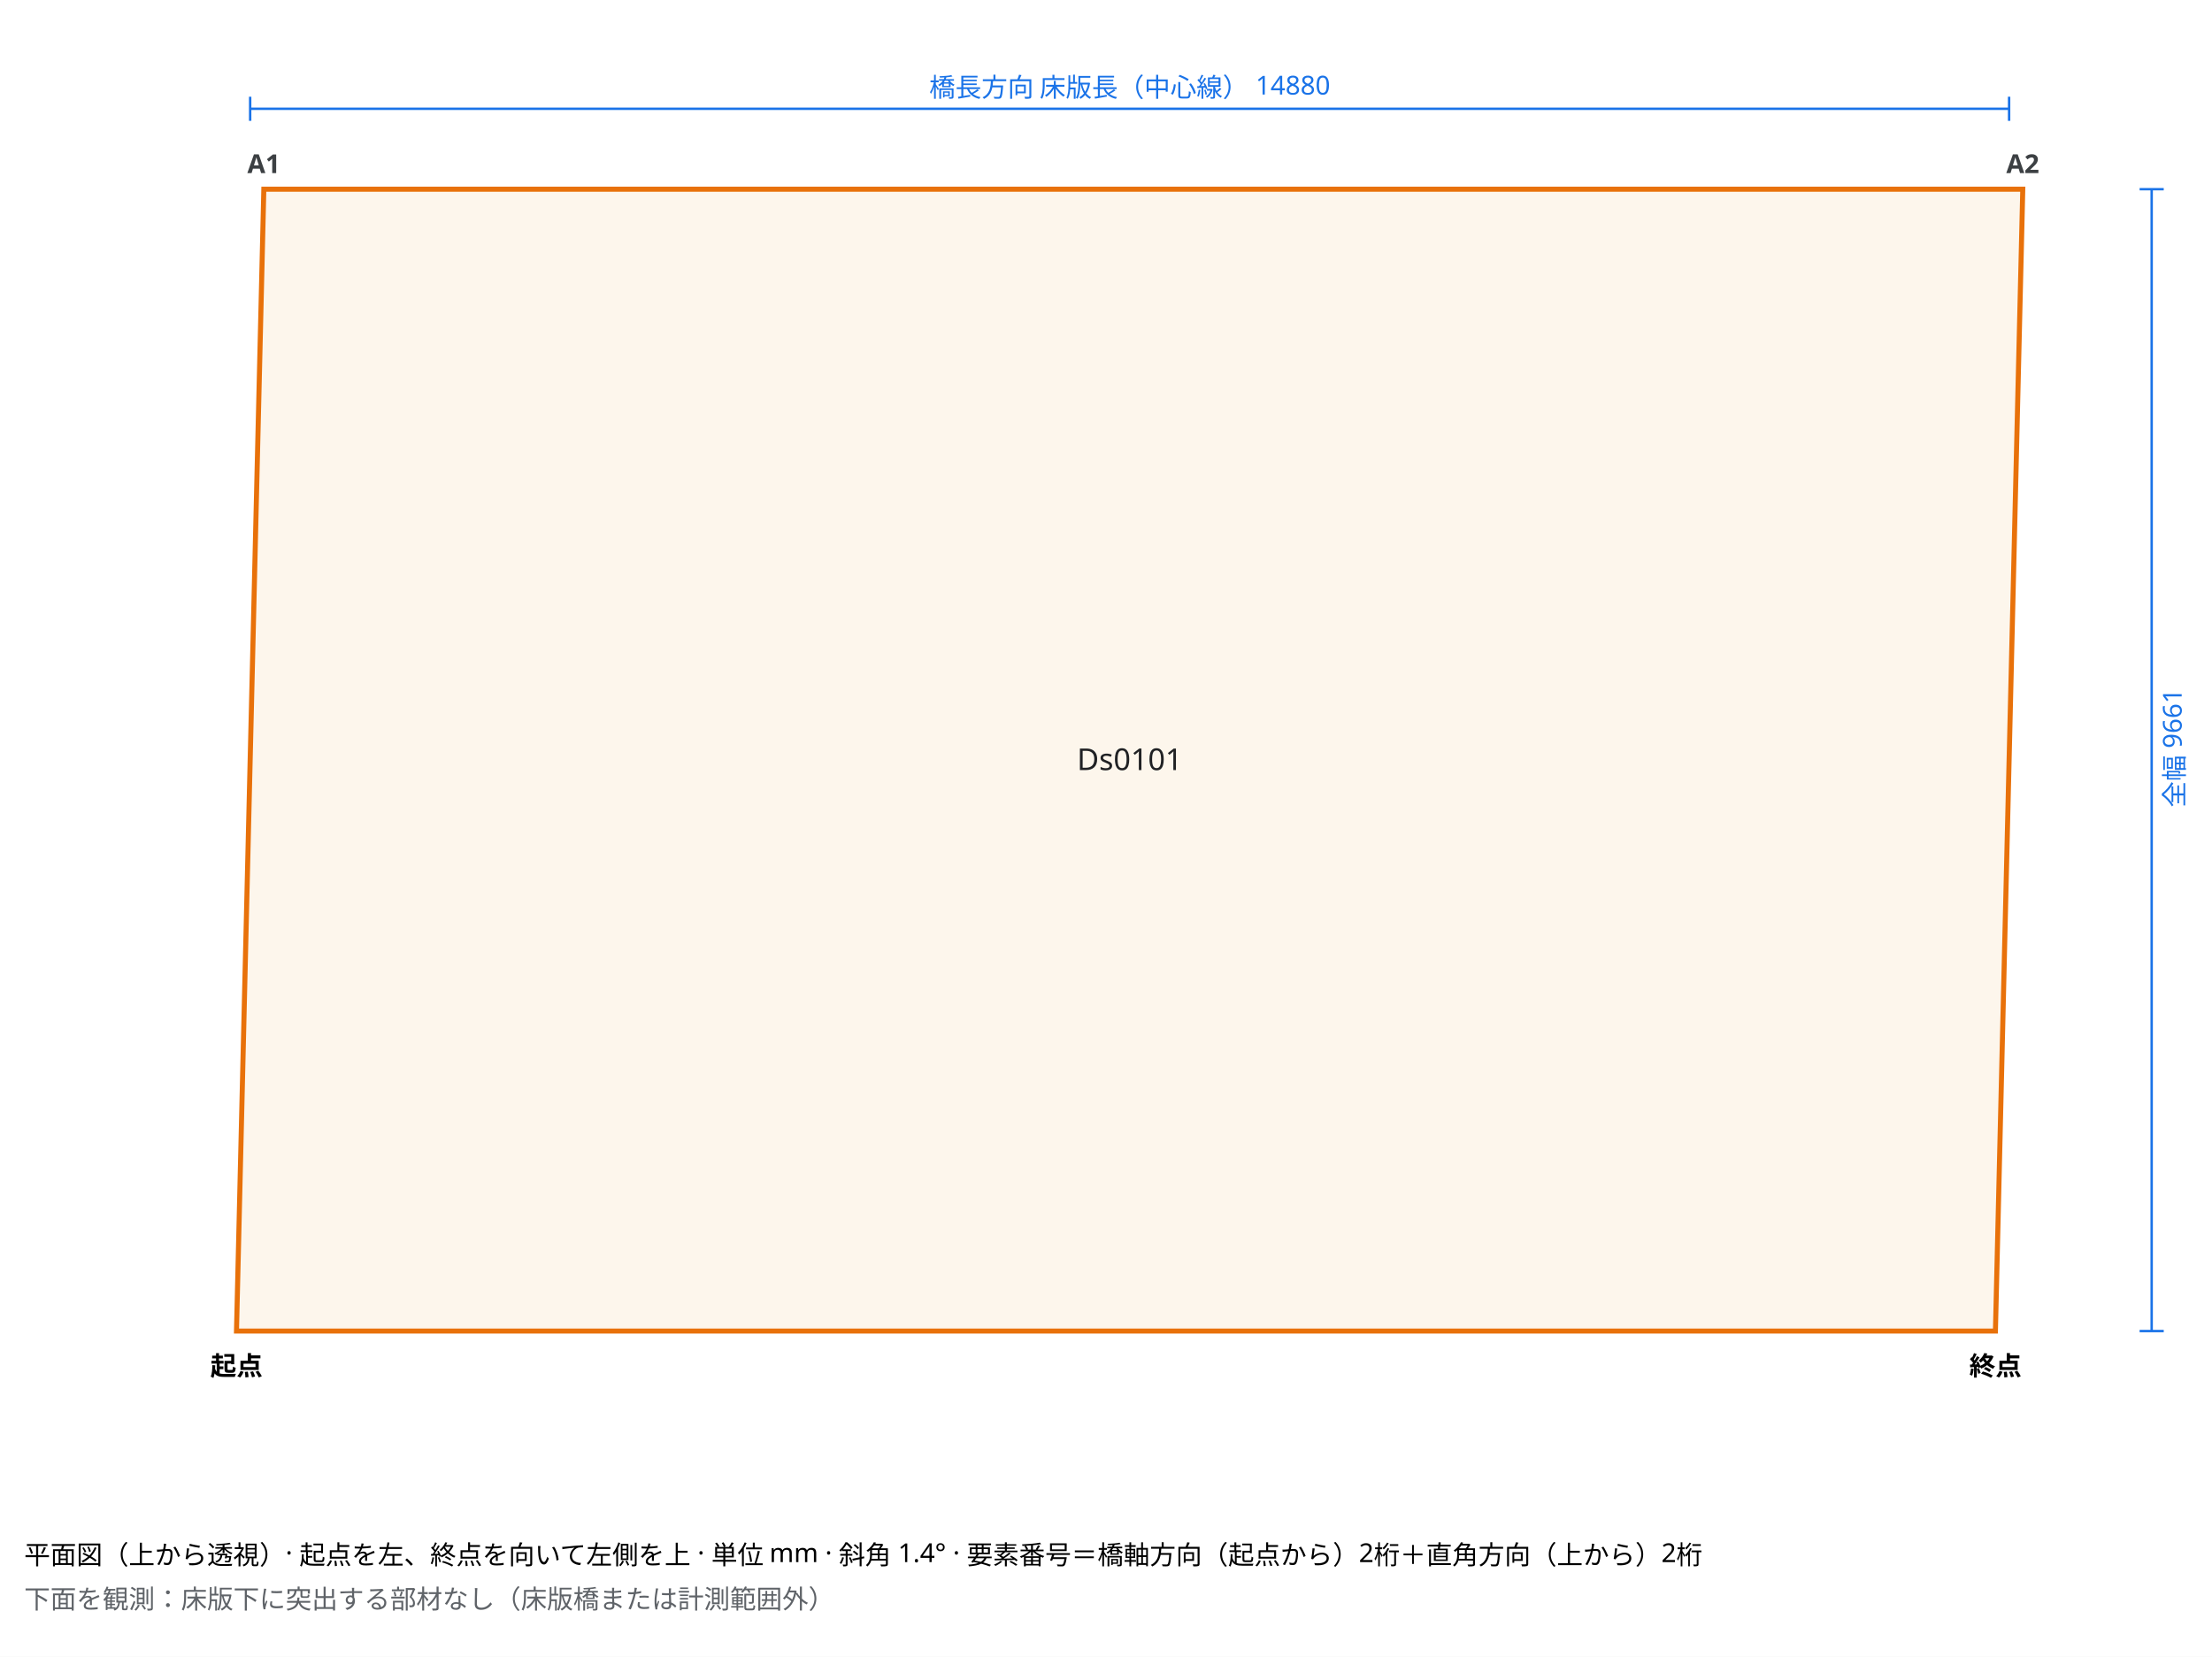
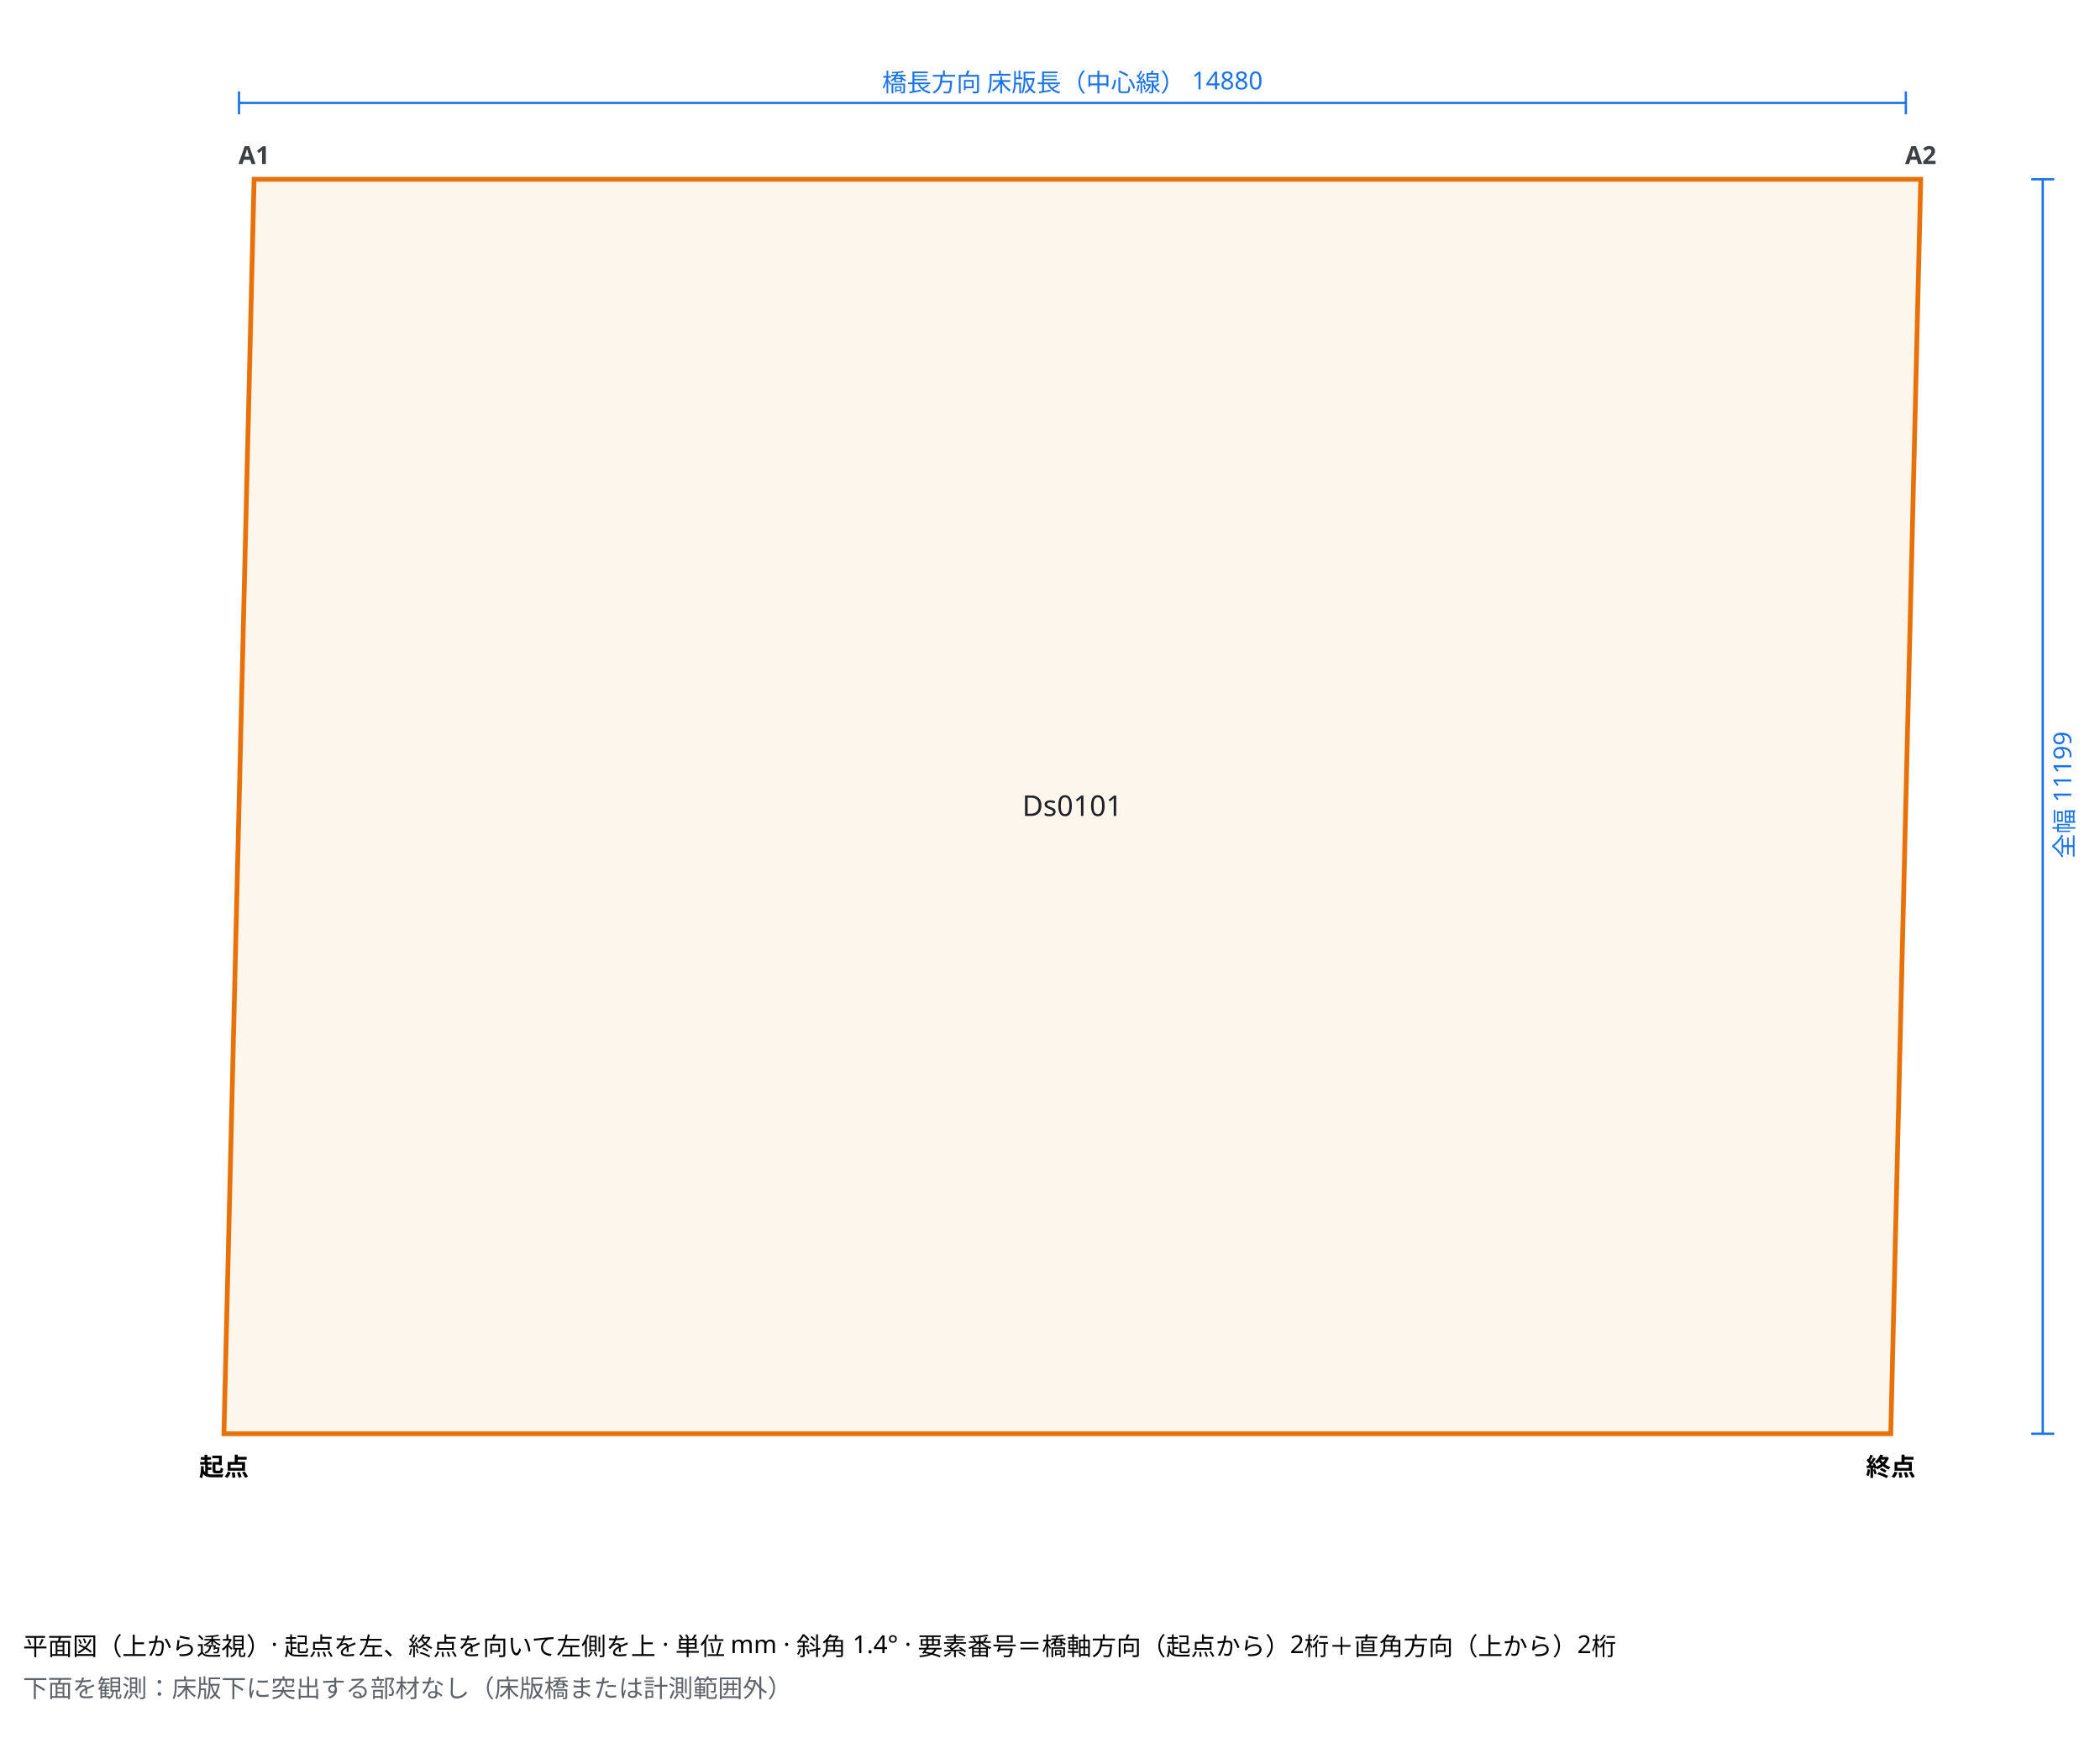
- <svg xmlns="http://www.w3.org/2000/svg" viewBox="0 0 1100 824" font-family="sans-serif" font-size="13">
+ <svg xmlns="http://www.w3.org/2000/svg" viewBox="0 0 1100 913" font-family="sans-serif" font-size="13">
  <defs>
    <marker id="t" viewBox="0 0 2 10" refX="1" refY="5" markerWidth="2" markerHeight="10" orient="auto">
      <path d="M1 0V10" stroke="#1a73e8" />
    </marker>
  </defs>
  <rect width="100%" height="100%" fill="white" />
-   <polygon points="131.2,94.1 1005.9,94.1 992.3,662.0 117.6,662.0" fill="#fdf6ec" stroke="#e8710a" stroke-width="2.5" />
-   <text x="131.2" y="86.1" text-anchor="middle" font-weight="bold" fill="#3c4043">A1</text>
-   <text x="1005.9" y="86.1" text-anchor="middle" font-weight="bold" fill="#3c4043">A2</text>
-   <text x="561.8" y="383.0" text-anchor="middle" font-size="15" fill="#202124">Ds0101</text>
-   <line x1="124.4" y1="54.1" x2="999.1" y2="54.1" stroke="#1a73e8" stroke-width="1.2" marker-start="url(#t)" marker-end="url(#t)" />
-   <text x="561.8" y="48.1" text-anchor="middle" fill="#1a73e8">橋長方向 床版長（中心線） 14880</text>
-   <line x1="1070.0" y1="94.1" x2="1070.0" y2="662.0" stroke="#1a73e8" stroke-width="1.2" marker-start="url(#t)" marker-end="url(#t)" />
-   <text x="1086.0" y="372.0" text-anchor="middle" fill="#1a73e8" transform="rotate(-90 1086.0 372.0)">全幅 9661</text>
-   <text x="117.6" y="684.0" text-anchor="middle" font-weight="bold">起点</text>
-   <text x="992.3" y="684.0" text-anchor="middle" font-weight="bold">終点</text>
-   <text x="12" y="778">平面図（上から透視）· 起点を左、終点を向いて左側を上 · 単位 mm · 斜角 1.4° · 要素番号＝橋軸方向（起点から）2桁＋直角方向（上から）2桁</text>
-   <text x="12" y="800" fill="#5f6368">下面を観測：床版下に突出する部材なし（床版橋または計測範囲外）</text>
+   <polygon points="133.1,93.9 1006.1,93.9 990.4,751.0 117.3,751.0" fill="#fdf6ec" stroke="#e8710a" stroke-width="2.5" />
+   <text x="133.1" y="85.9" text-anchor="middle" font-weight="bold" fill="#3c4043">A1</text>
+   <text x="1006.1" y="85.9" text-anchor="middle" font-weight="bold" fill="#3c4043">A2</text>
+   <text x="561.7" y="427.4" text-anchor="middle" font-size="15" fill="#202124">Ds0101</text>
+   <line x1="125.2" y1="53.9" x2="998.3" y2="53.9" stroke="#1a73e8" stroke-width="1.2" marker-start="url(#t)" marker-end="url(#t)" />
+   <text x="561.7" y="47.9" text-anchor="middle" fill="#1a73e8">橋長方向 床版長（中心線） 14880</text>
+   <line x1="1070.0" y1="93.9" x2="1070.0" y2="751.0" stroke="#1a73e8" stroke-width="1.2" marker-start="url(#t)" marker-end="url(#t)" />
+   <text x="1086.0" y="416.4" text-anchor="middle" fill="#1a73e8" transform="rotate(-90 1086.0 416.4)">全幅 11199</text>
+   <text x="117.3" y="773.0" text-anchor="middle" font-weight="bold">起点</text>
+   <text x="990.4" y="773.0" text-anchor="middle" font-weight="bold">終点</text>
+   <text x="12" y="867">平面図（上から透視）· 起点を左、終点を向いて左側を上 · 単位 mm · 斜角 1.4° · 要素番号＝橋軸方向（起点から）2桁＋直角方向（上から）2桁</text>
+   <text x="12" y="889" fill="#5f6368">下面を観測：床版下に突出する部材なし（床版橋または計測範囲外）</text>
</svg>
